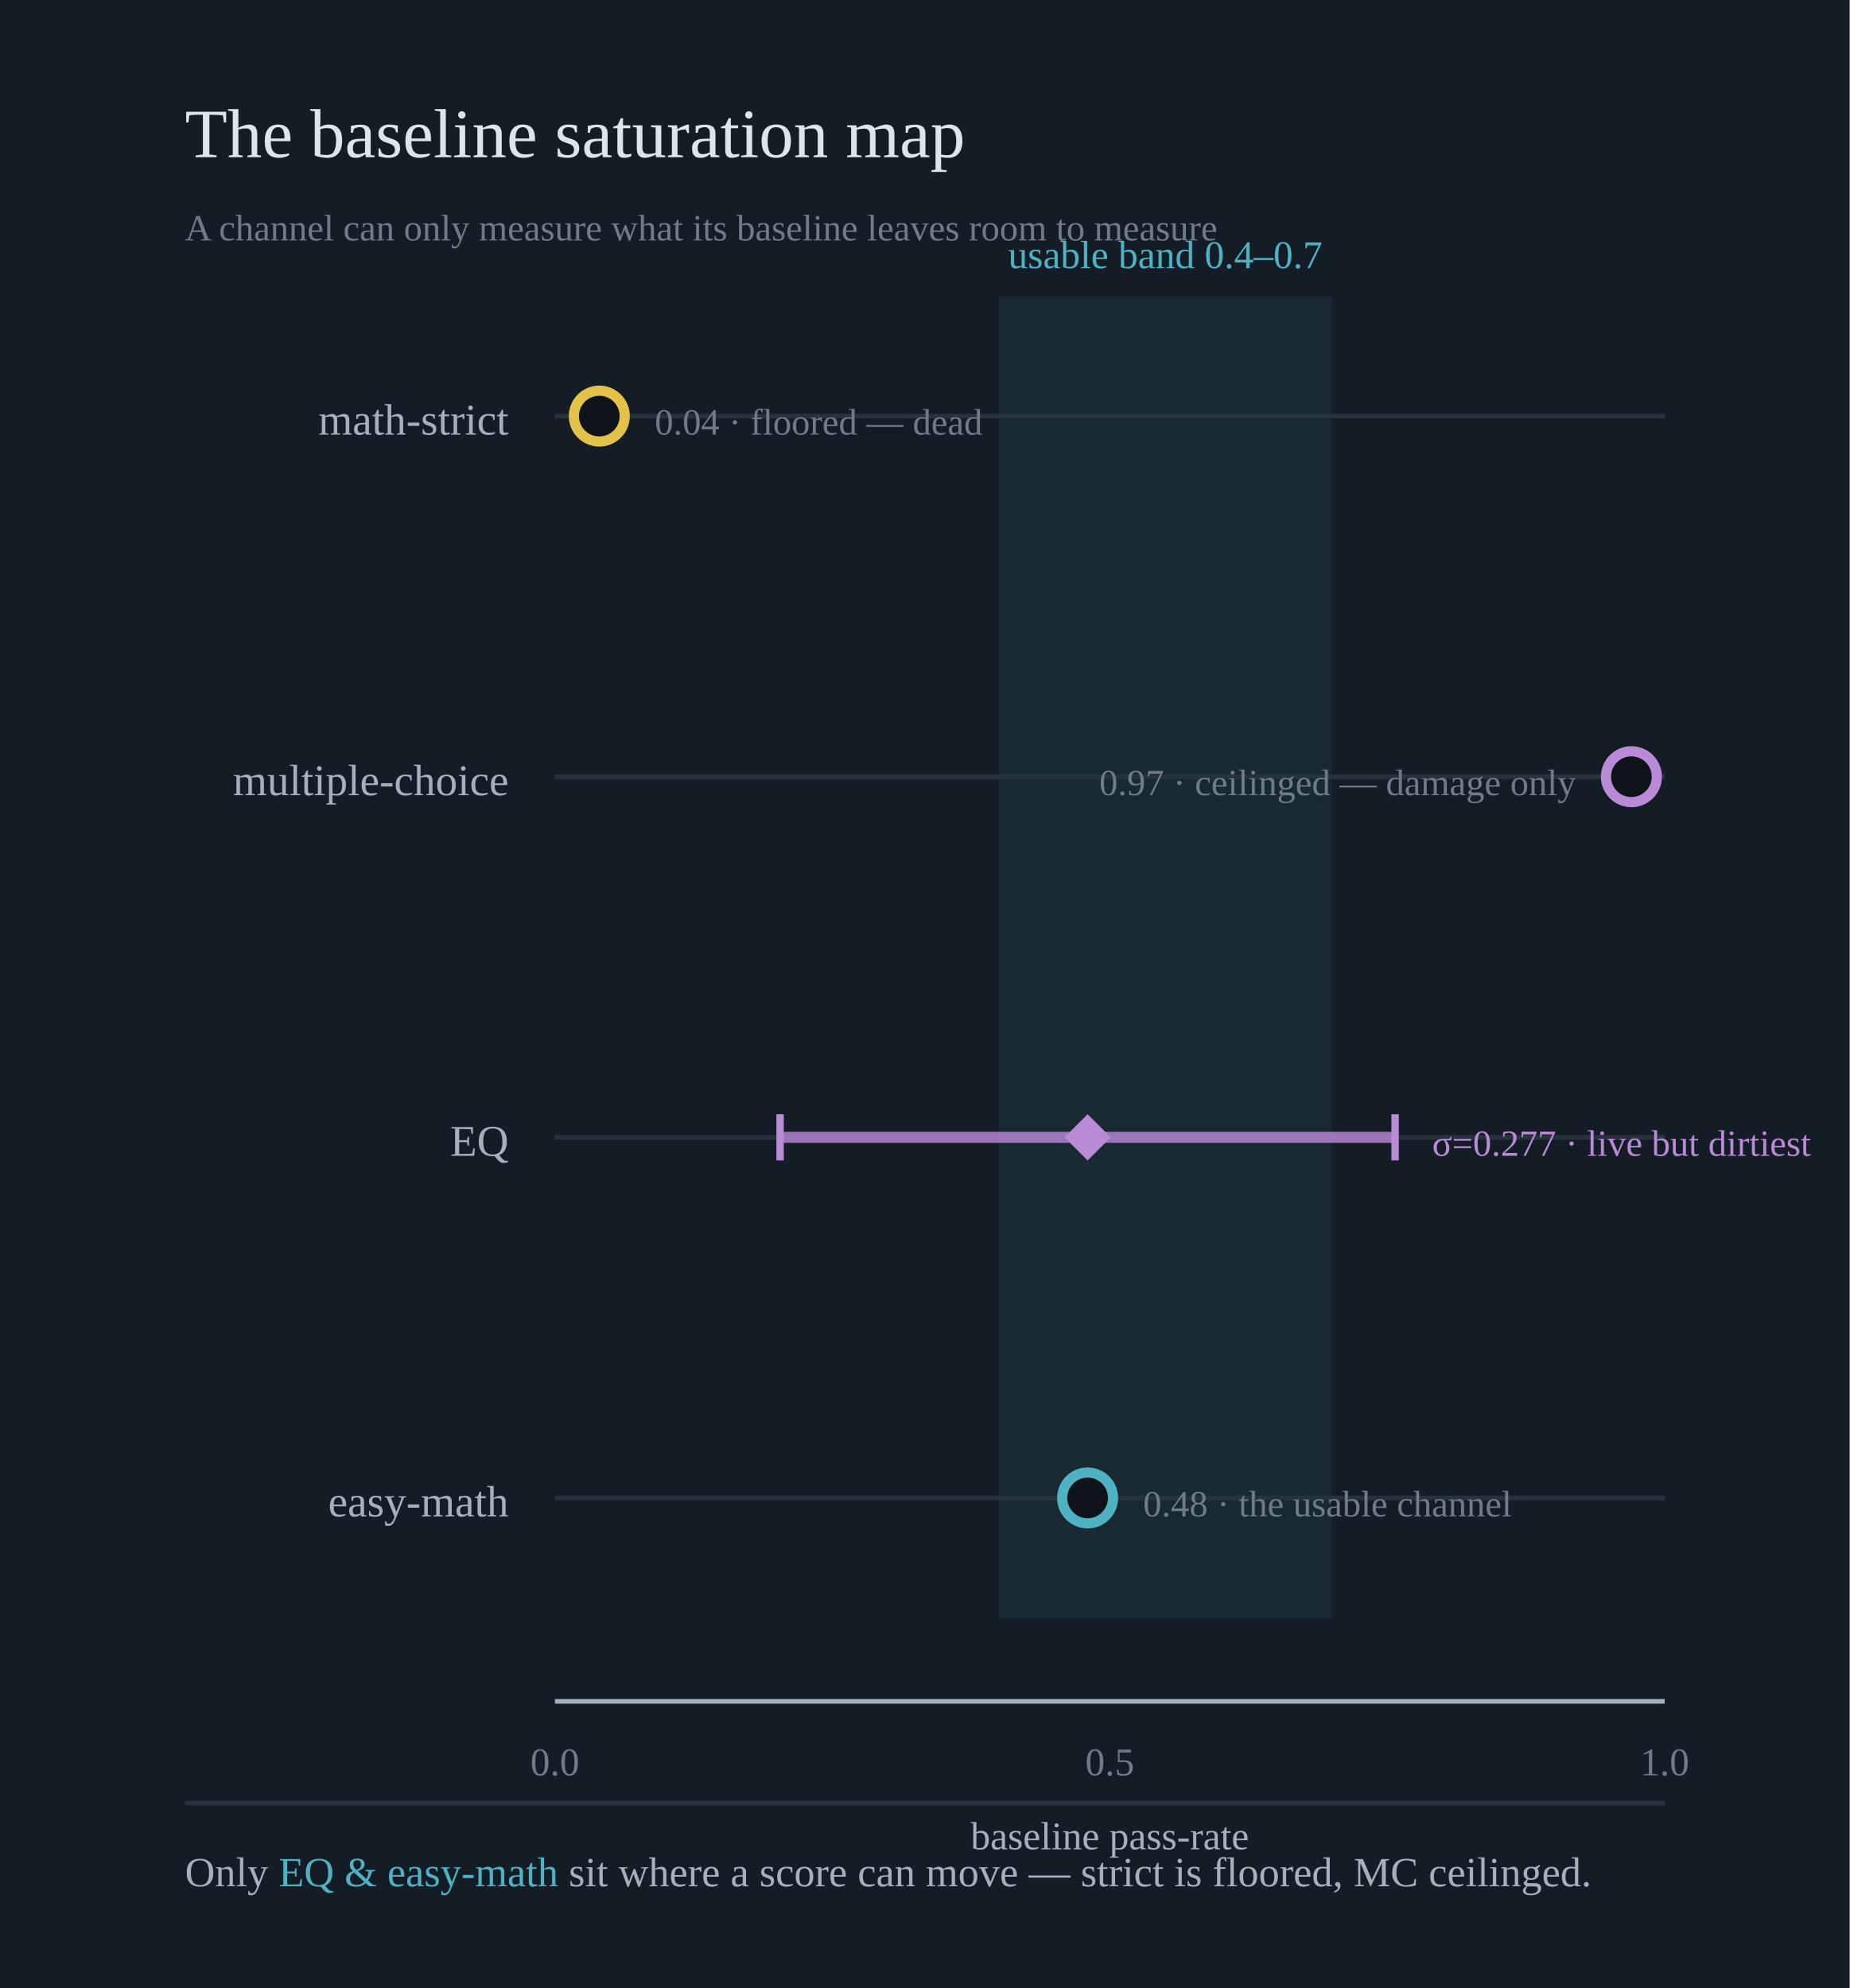
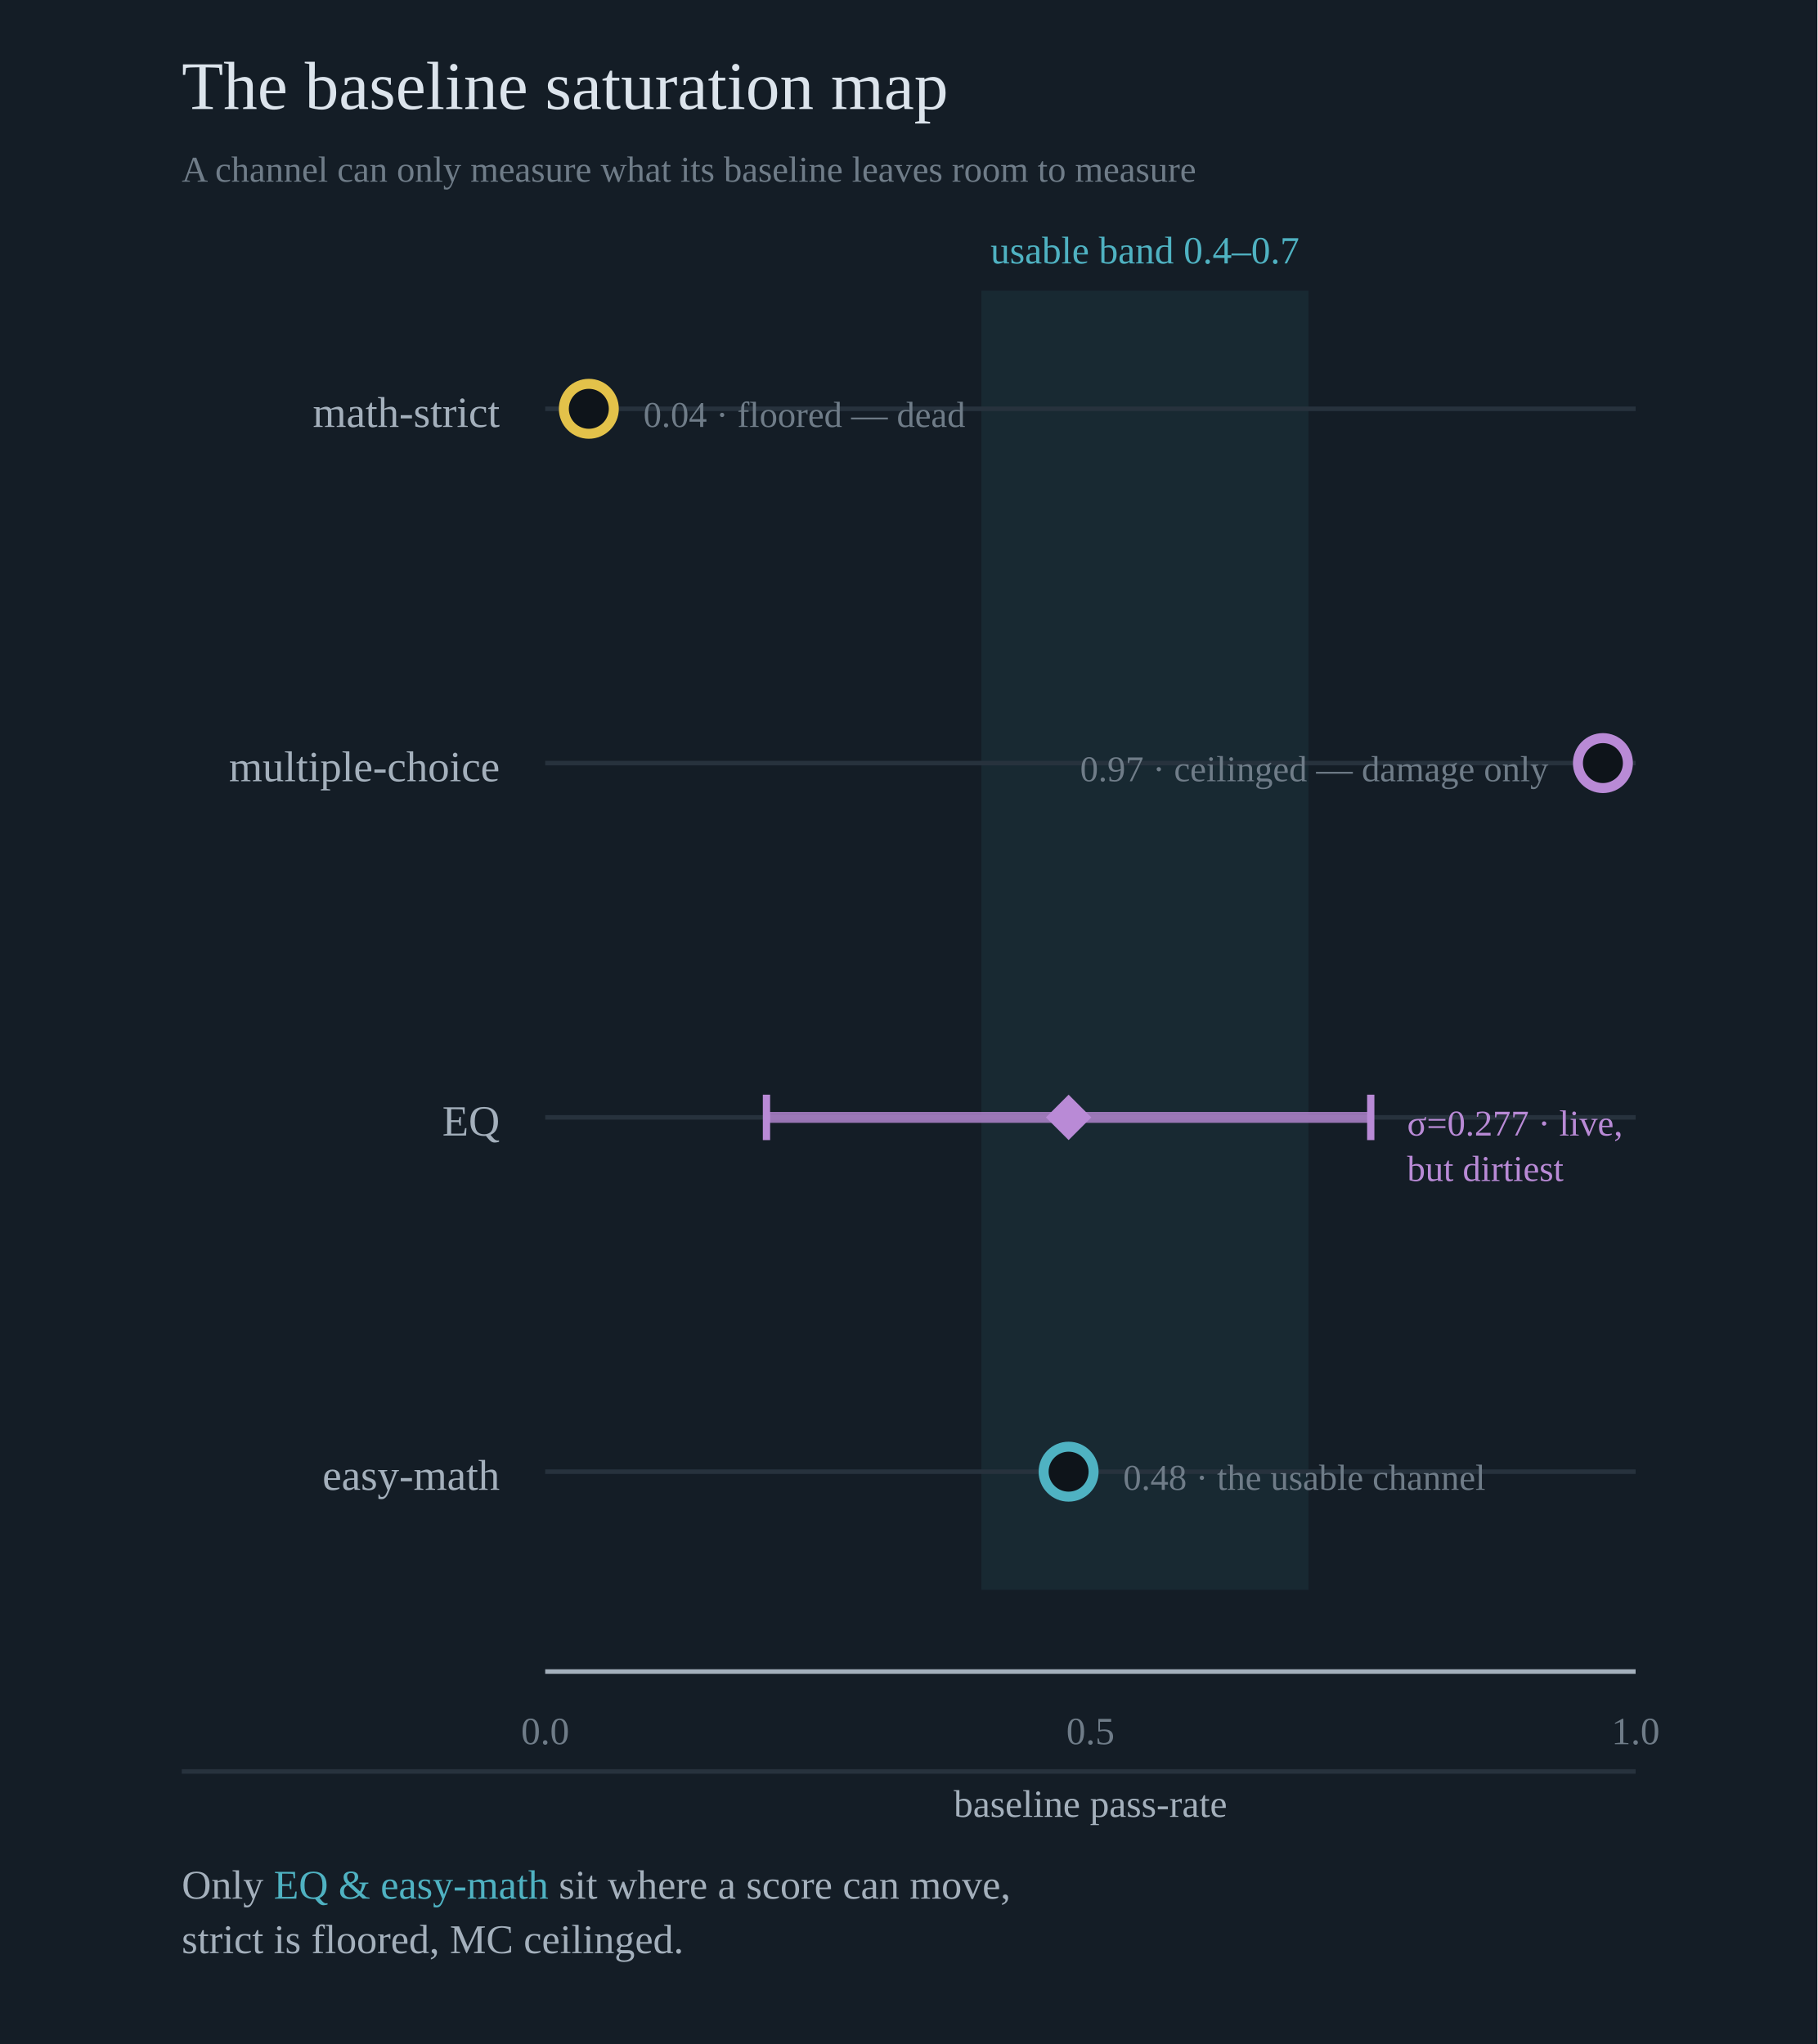
- <svg xmlns="http://www.w3.org/2000/svg" viewBox="0 0 400 430" font-family="var(--font-mono,'JetBrains Mono',ui-monospace,Menlo,monospace)">
+ <svg xmlns="http://www.w3.org/2000/svg" viewBox="0 0 400 450" font-family="var(--font-mono,'JetBrains Mono',ui-monospace,Menlo,monospace)">
  <style>
    .ttl  { font-family: var(--font-serif,'Newsreader',Georgia,serif); }
    text  { fill: var(--ink,#DCE4EC); }
    .mut  { fill: var(--muted,#6F7C88); }
    .ink2 { fill: var(--ink2,#A4B0BC); }
    .acc  { fill: var(--accent,#4FB2C2); }
    .cit  { fill: var(--cause,#E3C24A); }
    .vio  { fill: var(--neg,#B98AD6); }
    .sla  { fill: var(--fourth,#6E92C4); }
    .accs { stroke: var(--accent,#4FB2C2); fill:none; }
    .cits { stroke: var(--cause,#E3C24A); fill:none; }
    .vios { stroke: var(--neg,#B98AD6); fill:none; }
    .slas { stroke: var(--fourth,#6E92C4); fill:none; }
    .rule { stroke: var(--rule2,#27323D); }
    .axis { stroke: var(--ink2,#A4B0BC); }
  </style>
-   <rect x="0" y="0" width="400" height="430" fill="var(--bg2,#141D26)" />
-   <text class="ttl" x="40" y="34" font-size="15">The baseline saturation map</text>
-   <text class="mut" x="40" y="52" font-size="8">A channel can only measure what its baseline leaves room to measure</text>
+   <rect x="0" y="0" width="400" height="450" fill="var(--bg2,#141D26)" />
+   <text class="ttl" x="40" y="24" font-size="15">The baseline saturation map</text>
+   <text class="mut" x="40" y="40" font-size="8">A channel can only measure what its baseline leaves room to measure</text>
  <rect x="216.0" y="64" width="72.0" height="286" fill="var(--accent,#4FB2C2)" opacity="0.08" />
  <text x="252.0" y="58" text-anchor="middle" class="acc" font-size="8.5">usable band 0.4–0.7</text>
  <line x1="120" y1="90" x2="360" y2="90" class="rule" stroke-width="1" />
  <text x="110" y="94" text-anchor="end" class="ink2" font-size="9.5">math-strict</text>
  <circle cx="129.6" cy="90" r="5.5" fill="var(--bg,#0E141A)" stroke="var(--cause,#E3C24A)" stroke-width="2.2" />
  <text x="141.6" y="94" text-anchor="start" class="mut" font-size="8.0">0.04 · floored — dead</text>
  <line x1="120" y1="168" x2="360" y2="168" class="rule" stroke-width="1" />
  <text x="110" y="172" text-anchor="end" class="ink2" font-size="9.5">multiple-choice</text>
  <circle cx="352.8" cy="168" r="5.5" fill="var(--bg,#0E141A)" stroke="var(--neg,#B98AD6)" stroke-width="2.2" />
  <text x="340.8" y="172" text-anchor="end" class="mut" font-size="8.0">0.97 · ceilinged — damage only</text>
  <line x1="120" y1="246" x2="360" y2="246" class="rule" stroke-width="1" />
  <text x="110" y="250" text-anchor="end" class="ink2" font-size="9.5">EQ</text>
  <line x1="168.7" y1="246" x2="301.7" y2="246" class="vios" stroke-width="2.4" opacity="0.8" />
  <line x1="168.7" y1="241" x2="168.7" y2="251" class="vios" stroke-width="1.6" />
  <line x1="301.7" y1="241" x2="301.7" y2="251" class="vios" stroke-width="1.6" />
  <polygon points="235.2,241 240.2,246 235.2,251 230.2,246" class="vio" />
-   <text x="309.7" y="250" class="vio" font-size="8.0">σ=0.277 · live but dirtiest</text>
+   <text x="309.7" y="250" class="vio" font-size="8.0">σ=0.277 · live,</text>
+   <text x="309.7" y="260" class="vio" font-size="8.0">but dirtiest</text>
  <line x1="120" y1="324" x2="360" y2="324" class="rule" stroke-width="1" />
  <text x="110" y="328" text-anchor="end" class="ink2" font-size="9.5">easy-math</text>
  <circle cx="235.2" cy="324" r="5.5" fill="var(--bg,#0E141A)" stroke="var(--accent,#4FB2C2)" stroke-width="2.2" />
  <text x="247.2" y="328" text-anchor="start" class="mut" font-size="8.0">0.48 · the usable channel</text>
  <line x1="120" y1="368" x2="360" y2="368" class="axis" stroke-width="1" />
  <text x="120.0" y="384" text-anchor="middle" class="mut" font-size="8.5">0.0</text>
  <text x="240.0" y="384" text-anchor="middle" class="mut" font-size="8.5">0.5</text>
  <text x="360.0" y="384" text-anchor="middle" class="mut" font-size="8.5">1.0</text>
  <text x="240" y="400" text-anchor="middle" class="ink2" font-size="8.5">baseline pass-rate</text>
  <line x1="40" y1="390" x2="360" y2="390" class="rule" stroke-width="1" />
-   <text x="40" y="408" class="ink2" font-size="9">Only <tspan class="acc">EQ &amp; easy-math</tspan> sit where a score can move — strict is floored, MC ceilinged.</text>
+   <text x="40" y="418" class="ink2" font-size="9">Only <tspan class="acc">EQ &amp; easy-math</tspan> sit where a score can move,</text>
+   <text x="40" y="430" class="ink2" font-size="9">strict is floored, MC ceilinged.</text>
</svg>
